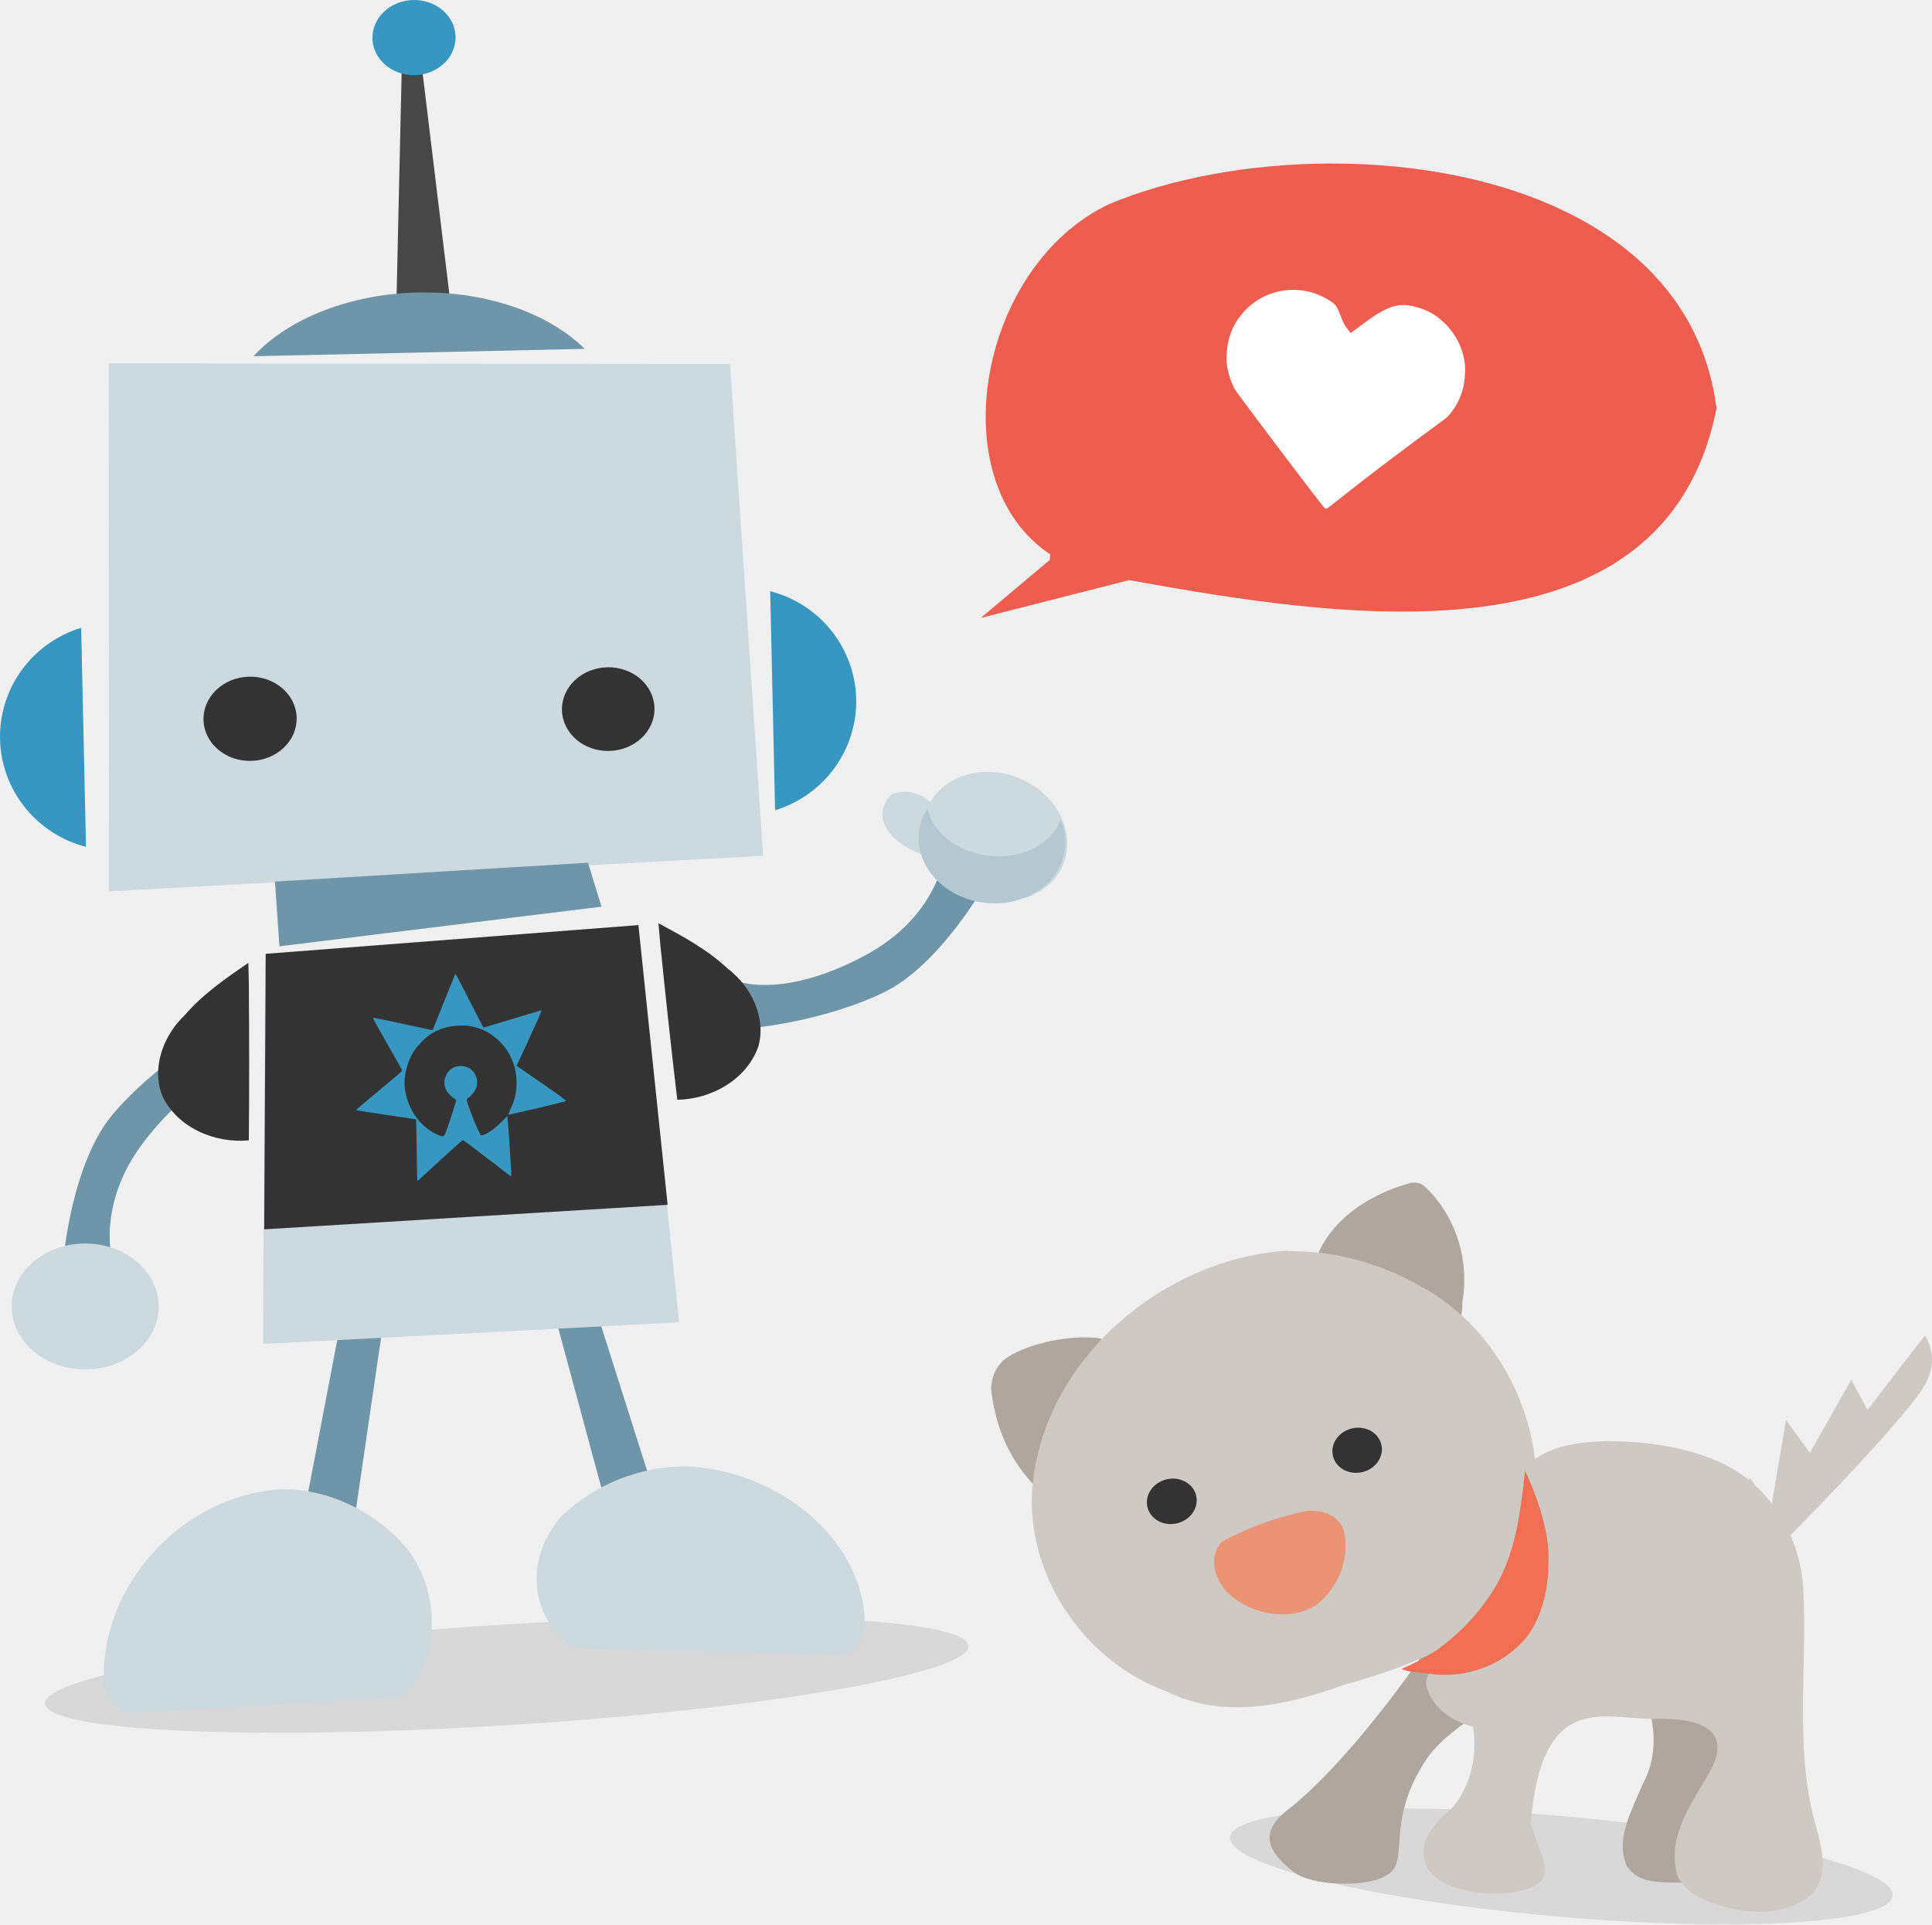
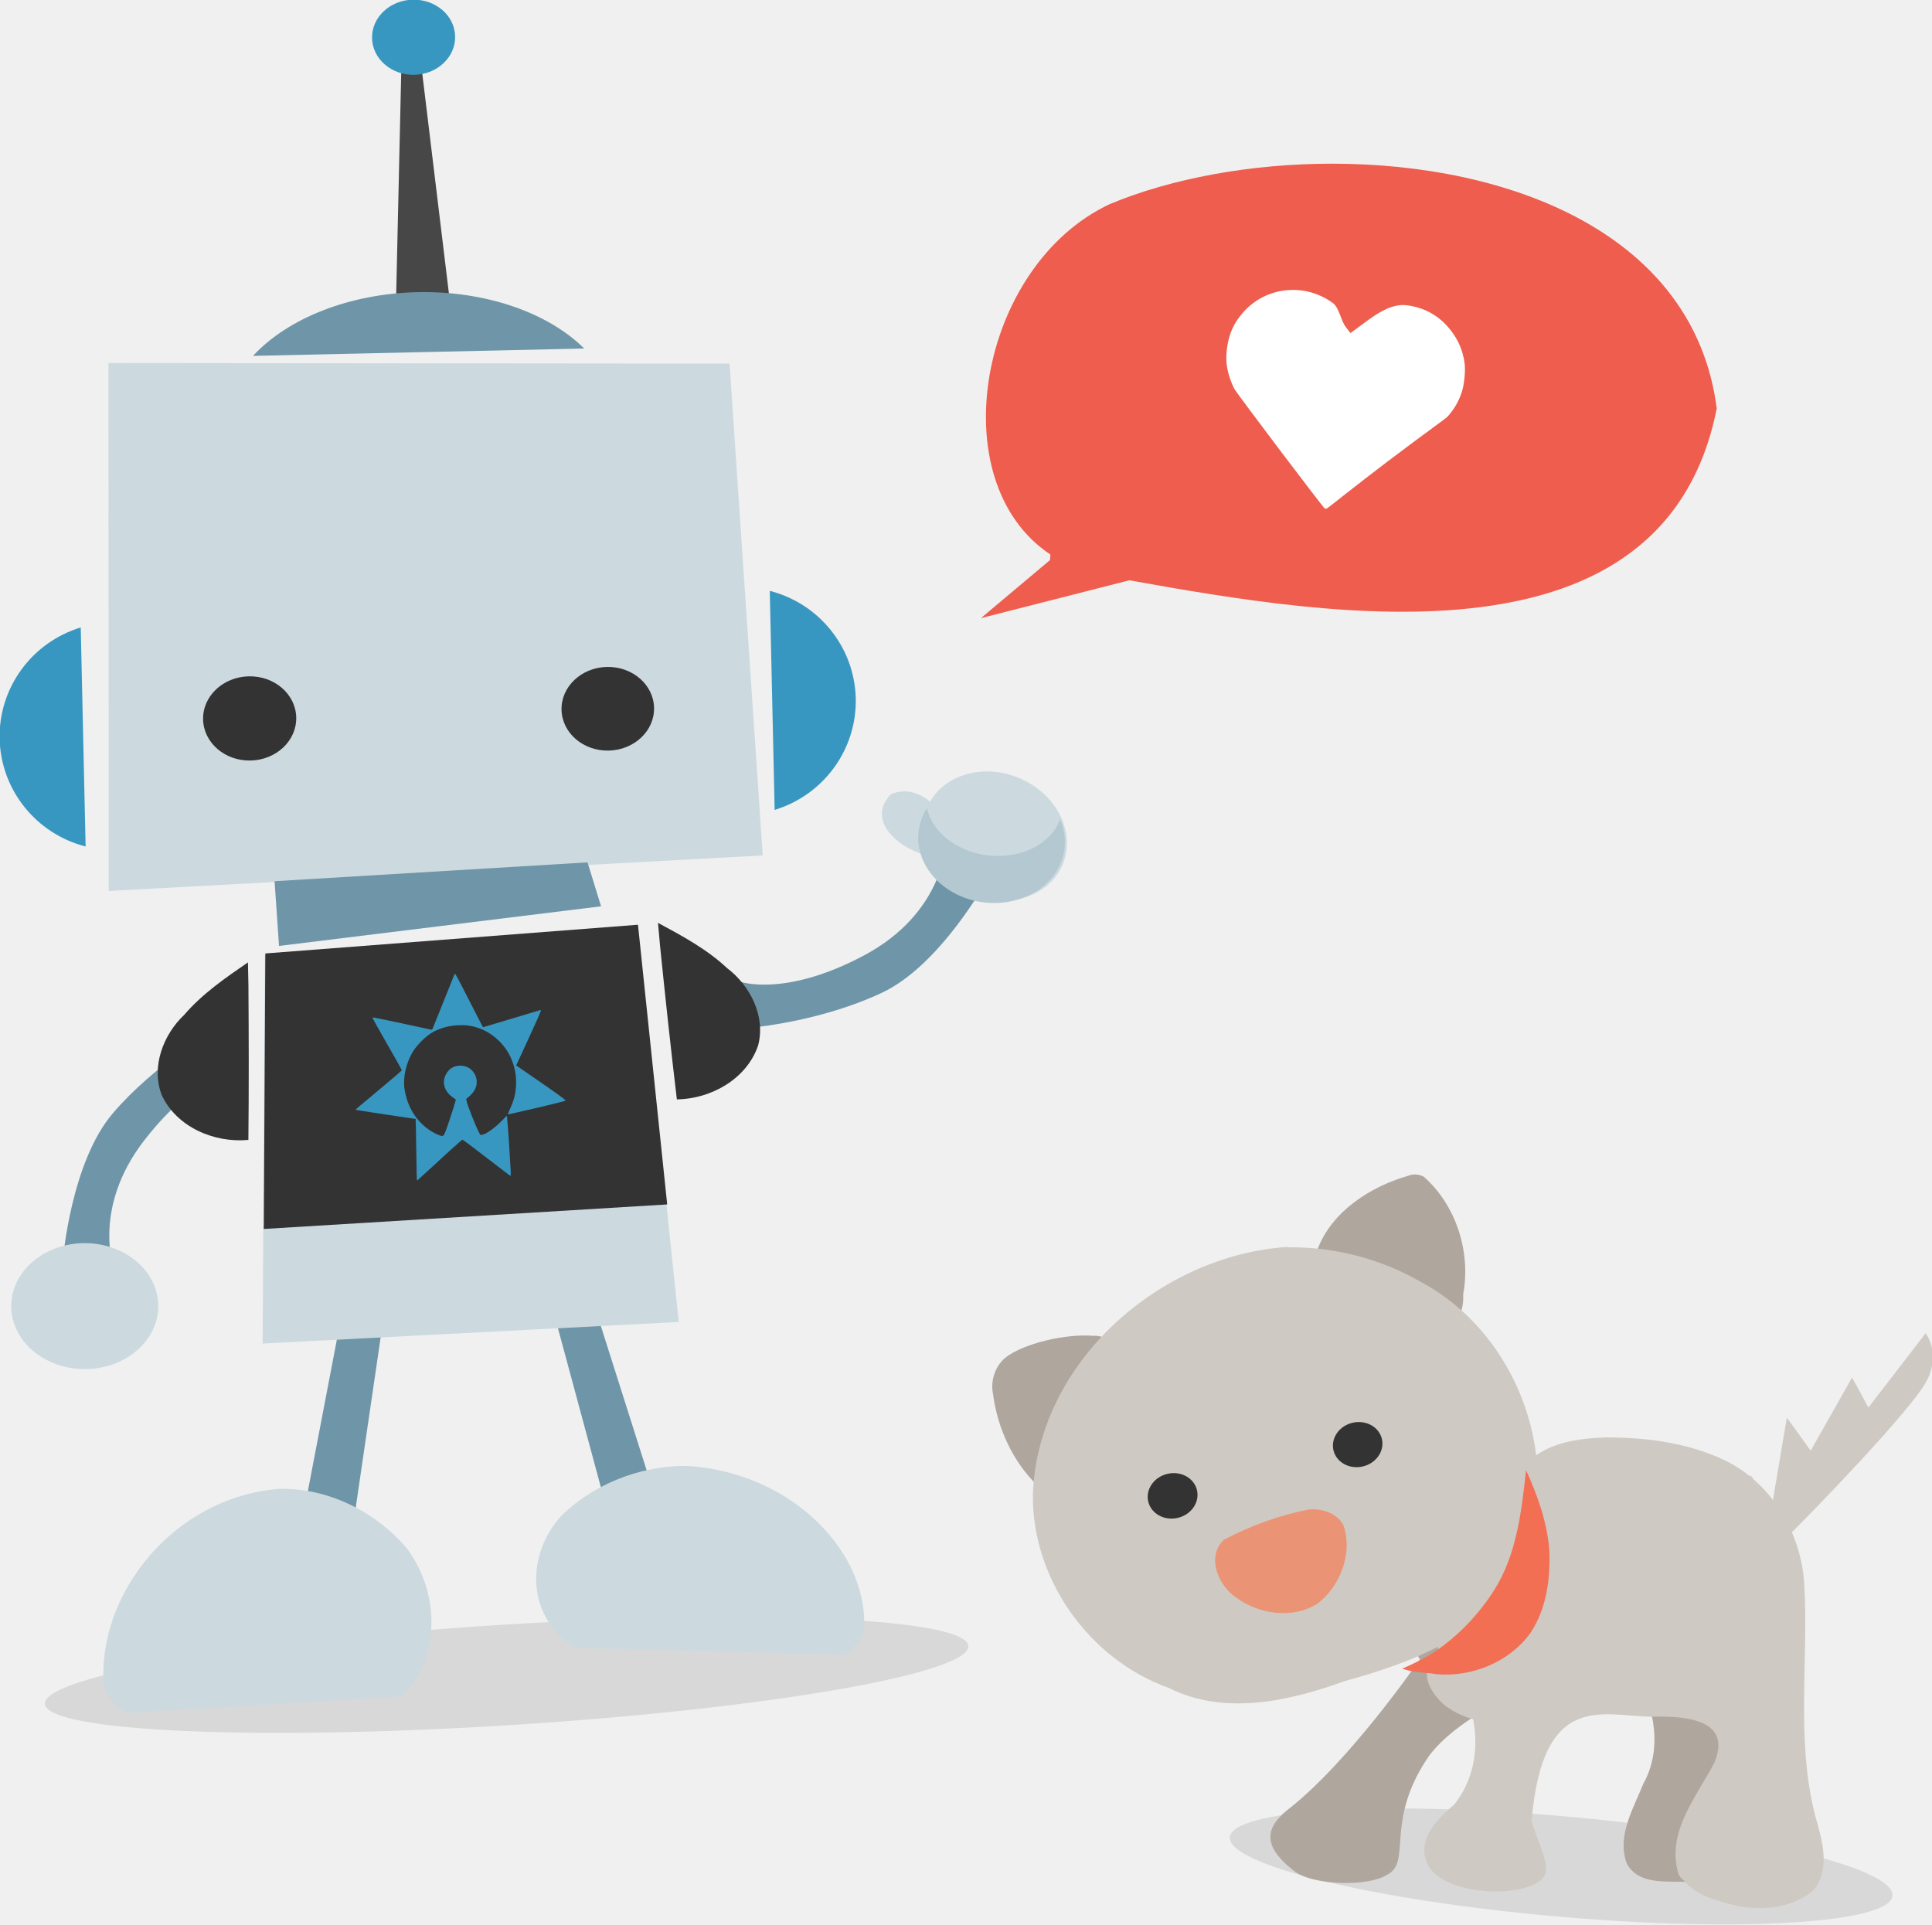
- <svg xmlns="http://www.w3.org/2000/svg" width="67.911mm" height="67.646mm" viewBox="0 0 67.911 67.646" version="1.1" id="svg57651">
-   <defs id="defs57648" />
-   <g id="layer1" transform="translate(-59.12838,34.59805)">
-     <g id="g57538" transform="matrix(0.2645833,0,0,0.2645833,-202.25,-555.5712)">
-       <ellipse style="opacity:0.1;fill:#000000;fill-opacity:1;stroke:none;stroke-width:16.365;stroke-linecap:butt;stroke-linejoin:miter;stroke-miterlimit:4;stroke-dasharray:none;stroke-dashoffset:0;stroke-opacity:1" id="path4996-1-5-7-0-7-8-3-9" cx="-887.482" cy="2253.566" rx="61.461" ry="6.685" transform="matrix(-0.9980324,0.06269978,0.07520189,0.9971683,0,0)" />
-       <g id="g10213-3-6" transform="matrix(2.080547,0,0,2.080547,1079.946,1967.124)">
-         <path style="fill:#474747;fill-opacity:1;fill-rule:evenodd;stroke:none;stroke-width:0.265px;stroke-linecap:butt;stroke-linejoin:miter;stroke-opacity:1" d="m -17.494,3.672 2.054,16.96 -3.499,-0.152 0.38,-16.732 z" id="path2070-8-2" />
-         <g id="g11068-0-1" transform="matrix(0.08775739,-0.00515921,0.00515921,0.08775739,-50.83043,89.72205)" style="stroke-width:11.375">
-           <path id="path8208-4-2" d="m 197.496,-735.933 450.372,26.899 3.076,358.092 -475.798,-2.099 z" style="fill:#ccdae0;fill-opacity:1;fill-rule:evenodd;stroke:none;stroke-width:3.01px;stroke-linecap:butt;stroke-linejoin:miter;stroke-opacity:1" />
-           <ellipse ry="30.592" rx="33.836" cy="-482.245" cx="267.33" id="path8216-7-0" style="opacity:1;fill:#333333;fill-opacity:1;stroke:none;stroke-width:45.502;stroke-linecap:butt;stroke-linejoin:round;stroke-miterlimit:4;stroke-dasharray:none;stroke-dashoffset:0;stroke-opacity:1" transform="rotate(2.089272)" />
-           <ellipse ry="30.392" rx="33.614" cy="-483.47" cx="527.569" id="path8216-0-6-7" style="opacity:1;fill:#333333;fill-opacity:1;stroke:none;stroke-width:45.502;stroke-linecap:butt;stroke-linejoin:round;stroke-miterlimit:4;stroke-dasharray:none;stroke-dashoffset:0;stroke-opacity:1" transform="rotate(2.089272)" />
-           <path id="path8278-8-3" d="m 166.118,-545.36 a 83.454,82.768 2.089 0 0 -63.57,77.348 83.454,82.768 2.089 0 0 57.767,81.713 z" style="opacity:1;fill:#3897c0;fill-opacity:1;stroke:none;stroke-width:45.502;stroke-linecap:butt;stroke-linejoin:round;stroke-miterlimit:4;stroke-dasharray:none;stroke-dashoffset:0;stroke-opacity:1" />
-           <path id="path8278-1-9-1" d="m 667.333,-542.521 a 83.454,82.768 2.089 0 1 57.765,81.774 83.454,82.768 2.089 0 1 -63.568,77.286 z" style="opacity:1;fill:#3897c0;fill-opacity:1;stroke:none;stroke-width:45.502;stroke-linecap:butt;stroke-linejoin:round;stroke-miterlimit:4;stroke-dasharray:none;stroke-dashoffset:0;stroke-opacity:1" />
-           <path id="path8331-0-1" d="m 424.377,-774.148 a 142.997,94.685 2.089 0 0 -121.761,39.213 l 240.505,8.774 a 142.997,94.685 2.089 0 0 -118.744,-47.987 z" style="opacity:1;fill:#6e96a8;fill-opacity:1;stroke:none;stroke-width:45.502;stroke-linecap:butt;stroke-linejoin:round;stroke-miterlimit:4;stroke-dasharray:none;stroke-dashoffset:0;stroke-opacity:1" />
-           <ellipse ry="27.293" rx="30.188" cy="-974.291" cx="397.386" id="path8216-0-2-6-9" style="opacity:1;fill:#3897c0;fill-opacity:1;stroke:none;stroke-width:45.502;stroke-linecap:butt;stroke-linejoin:round;stroke-miterlimit:4;stroke-dasharray:none;stroke-dashoffset:0;stroke-opacity:1" transform="rotate(2.089272)" />
-           <path id="path8353-8-0" d="m 295.856,-353.065 0.461,47.128 235.233,-15.01 -7.95,-32.442 z" style="fill:#6e96a8;fill-opacity:1;fill-rule:evenodd;stroke:none;stroke-width:3.01px;stroke-linecap:butt;stroke-linejoin:miter;stroke-opacity:1" />
+ <svg xmlns="http://www.w3.org/2000/svg" width="67.911mm" height="67.646mm" version="1.1" viewBox="0 0 67.911 67.646">
+   <g transform="translate(-59.128 34.598)">
+     <g transform="matrix(.26458 0 0 .26458 -202.25 -555.57)">
+       <ellipse transform="matrix(-.99803 .0627 .075202 .99717 0 0)" cx="-887.48" cy="2253.6" rx="61.461" ry="6.685" opacity=".1" />
+       <g transform="matrix(2.0805 0 0 2.0805 1079.9 1967.1)">
+         <path d="m-17.494 3.672 2.054 16.96-3.499-0.152 0.38-16.732z" fill="#474747" fill-rule="evenodd" />
+         <g transform="matrix(.087757 -.0051592 .0051592 .087757 -50.83 89.722)" stroke-width="11.375">
+           <path d="m197.5-735.93 450.37 26.899 3.076 358.09-475.8-2.099z" fill="#ccdae0" fill-rule="evenodd" />
+           <ellipse transform="rotate(2.0893)" cx="267.33" cy="-482.24" rx="33.836" ry="30.592" fill="#333" />
+           <ellipse transform="rotate(2.0893)" cx="527.57" cy="-483.47" rx="33.614" ry="30.392" fill="#333" />
+           <path d="m166.12-545.36a83.454 82.768 2.089 0 0-63.57 77.348 83.454 82.768 2.089 0 0 57.767 81.713z" fill="#3897c0" />
+           <path d="m667.33-542.52a83.454 82.768 2.089 0 1 57.765 81.774 83.454 82.768 2.089 0 1-63.568 77.286z" fill="#3897c0" />
+           <path d="m424.38-774.15a143 94.685 2.089 0 0-121.76 39.213l240.5 8.774a143 94.685 2.089 0 0-118.74-47.987z" fill="#6e96a8" />
+           <ellipse transform="rotate(2.0893)" cx="397.39" cy="-974.29" rx="30.188" ry="27.293" fill="#3897c0" />
+           <path d="m295.86-353.07 0.461 47.128 235.23-15.01-7.95-32.442z" fill="#6e96a8" fill-rule="evenodd" />
        </g>
-         <path style="fill:#6e96a8;fill-opacity:1;fill-rule:evenodd;stroke:none;stroke-width:0.265px;stroke-linecap:butt;stroke-linejoin:miter;stroke-opacity:1" d="m -8.891,84.648 3.659,13.558 3.36,-0.046 -4.611,-14.533 z" id="path8248-7-5" />
-         <path style="fill:#6e96a8;fill-opacity:1;fill-rule:evenodd;stroke:none;stroke-width:0.265px;stroke-linecap:butt;stroke-linejoin:miter;stroke-opacity:1" d="m -19.528,83.71 -2.036,13.894 -3.342,0.35 2.867,-14.975 z" id="path8248-9-9-6" />
-         <path style="fill:#ccdae0;fill-opacity:1;fill-rule:evenodd;stroke:none;stroke-width:0.265px;stroke-linecap:butt;stroke-linejoin:miter;stroke-opacity:1" d="m -27.313,61.936 23.796,-1.833 2.638,25.255 -26.572,1.379 z" id="path8212-0-7" />
-         <path style="fill:#ccdae0;fill-opacity:1;fill-rule:evenodd;stroke:none;stroke-width:0.265px;stroke-linecap:butt;stroke-linejoin:miter;stroke-opacity:1" d="m -26.406,96.015 c -6.751,0.545 -11.6,6.728 -11.193,12.505 0.211,0.777 0.719,1.38 1.387,1.809 l 17.665,-1.06 c 2.533,-2.562 2.376,-6.737 0.278,-9.489 -1.908,-2.232 -4.914,-3.841 -8.138,-3.766 z" id="path8214-33-7" />
-         <path style="fill:#ccdae0;fill-opacity:1;fill-rule:evenodd;stroke:none;stroke-width:0.265px;stroke-linecap:butt;stroke-linejoin:miter;stroke-opacity:1" d="m -0.248,94.553 c -3.224,-0.063 -6.23,1.298 -8.138,3.186 -2.158,2.396 -2.263,6.067 0.505,8.213 0.15,0.077 0.303,0.148 0.456,0.217 l 17.092,0.429 c 0.613,-0.358 1.079,-0.845 1.278,-1.465 0.407,-4.887 -4.442,-10.118 -11.193,-10.579 z" id="path8214-4-3-4" />
-         <path style="fill:#333333;fill-opacity:1;fill-rule:evenodd;stroke:none;stroke-width:0.265px;stroke-linecap:butt;stroke-linejoin:miter;stroke-opacity:1" d="m -3.482,59.991 -23.796,1.833 -0.098,17.594 25.76,-1.566 z" id="path8212-2-7-0" />
-         <path style="fill:#3897c0;fill-opacity:1;stroke-width:1" d="m -17.601,76.284 c -0.008,-0.019 -0.022,-0.667 -0.031,-1.44 -0.009,-0.772 -0.024,-1.64 -0.032,-1.928 l -0.016,-0.523 -0.664,-0.098 c -1.6,-0.235 -3.148,-0.473 -3.161,-0.485 -0.008,-0.007 0.005,-0.029 0.028,-0.049 0.023,-0.02 0.153,-0.132 0.29,-0.249 0.136,-0.118 0.626,-0.528 1.088,-0.912 1.153,-0.957 1.53,-1.283 1.529,-1.321 -0.001,-0.041 -0.265,-0.515 -0.97,-1.743 -0.574,-0.999 -0.889,-1.569 -0.89,-1.61 -4.61e-4,-0.015 0.023,-0.018 0.066,-0.011 0.305,0.054 1.082,0.217 2.234,0.466 0.75,0.163 1.395,0.301 1.434,0.307 0.064,0.01 0.074,0.006 0.097,-0.047 0.014,-0.032 0.317,-0.786 0.674,-1.676 0.357,-0.89 0.671,-1.672 0.698,-1.738 0.04,-0.099 0.054,-0.116 0.076,-0.094 0.041,0.039 0.387,0.694 0.871,1.651 0.239,0.472 0.539,1.059 0.668,1.305 l 0.233,0.447 0.389,-0.113 c 0.347,-0.101 2.783,-0.832 3.157,-0.947 l 0.147,-0.045 0.001,0.041 c 0.002,0.069 -0.223,0.58 -0.915,2.077 l -0.66,1.427 0.893,0.615 c 1.804,1.241 2.281,1.587 2.255,1.632 -0.018,0.03 -1.076,0.291 -2.726,0.67 -1.023,0.235 -0.946,0.22 -0.947,0.19 -3.08e-4,-0.014 0.063,-0.17 0.141,-0.348 0.265,-0.605 0.349,-0.939 0.378,-1.518 0.042,-0.824 -0.205,-1.671 -0.68,-2.335 -0.438,-0.612 -1.103,-1.104 -1.775,-1.316 -0.457,-0.144 -0.824,-0.186 -1.332,-0.153 -0.664,0.042 -1.307,0.259 -1.778,0.599 -0.351,0.254 -0.798,0.722 -1.003,1.051 -0.44,0.706 -0.663,1.659 -0.558,2.386 0.168,1.172 0.775,2.143 1.701,2.723 0.225,0.141 0.571,0.299 0.673,0.307 0.147,0.012 0.163,-0.02 0.488,-0.972 0.164,-0.48 0.419,-1.302 0.418,-1.345 -3.08e-4,-0.01 -0.045,-0.046 -0.1,-0.081 -0.469,-0.297 -0.709,-0.721 -0.655,-1.158 0.035,-0.28 0.228,-0.608 0.446,-0.757 0.387,-0.265 0.965,-0.229 1.293,0.081 0.203,0.191 0.322,0.428 0.347,0.689 0.036,0.382 -0.133,0.73 -0.505,1.043 l -0.157,0.132 0.014,0.123 c 0.021,0.184 0.566,1.576 0.771,1.971 l 0.108,0.207 0.076,-0.002 c 0.248,-0.009 0.82,-0.41 1.336,-0.937 l 0.282,-0.288 0.017,0.112 c 0.01,0.062 0.042,0.457 0.072,0.879 0.048,0.675 0.072,1.051 0.156,2.486 0.011,0.18 0.013,0.339 0.005,0.353 -0.017,0.029 -0.026,0.022 -1.302,-0.961 -0.99,-0.763 -1.578,-1.207 -1.706,-1.287 l -0.081,-0.051 -0.152,0.125 c -0.174,0.143 -0.886,0.79 -1.946,1.768 -0.404,0.373 -0.747,0.685 -0.762,0.695 -0.019,0.011 -0.034,0.006 -0.043,-0.018 z" id="path8402-3-6" />
-         <path id="path1928-2-2-4" d="m 18.857,57.052 -2.7,-2.127 c 0,0 -0.141,4.321 -5.192,7.018 -5.051,2.697 -7.896,1.69 -7.896,1.69 l 1.095,2.883 c 0,0 4.257,-0.426 7.987,-2.209 3.731,-1.783 6.705,-7.255 6.705,-7.255 z" style="fill:#6e96a8;fill-opacity:1;fill-rule:evenodd;stroke:none;stroke-width:0.265px;stroke-linecap:butt;stroke-linejoin:miter;stroke-opacity:1" />
-         <path id="path8265-8-4-6-6-7" d="m -2.067,61.396 c 0.332,3.252 0.68,6.502 1.068,9.748 2.185,-0.03 4.466,-1.305 5.19,-3.448 0.49,-1.861 -0.507,-3.818 -1.984,-4.937 -1.291,-1.21 -2.862,-2.056 -4.41,-2.888 0.045,0.508 0.09,1.016 0.135,1.524 z" style="fill:#333333;fill-opacity:1;fill-rule:evenodd;stroke:none;stroke-width:0.265px;stroke-linecap:butt;stroke-linejoin:miter;stroke-opacity:1" />
-         <g id="g12187-5-4" transform="translate(-89.87972,-39.57471)">
-           <path style="fill:#6e96a8;fill-opacity:1;fill-rule:evenodd;stroke:none;stroke-width:0.265px;stroke-linecap:butt;stroke-linejoin:miter;stroke-opacity:1" d="m 49.679,120.944 3.33,0.853 c 0,0 -1.619,-4.009 1.908,-8.519 3.528,-4.51 6.536,-4.741 6.536,-4.741 l -2.168,-2.193 c 0,0 -3.72,2.112 -6.41,5.252 -2.69,3.14 -3.196,9.348 -3.196,9.348 z" id="path1928-26-8" />
-           <path style="fill:#333333;fill-opacity:1;fill-rule:evenodd;stroke:none;stroke-width:0.265px;stroke-linecap:butt;stroke-linejoin:miter;stroke-opacity:1" d="m 61.523,103.504 c 0.023,3.269 0.031,6.537 -0.003,9.806 -2.176,0.207 -4.581,-0.812 -5.534,-2.863 -0.689,-1.797 0.089,-3.85 1.436,-5.123 1.152,-1.343 2.622,-2.355 4.07,-3.35 0.011,0.51 0.021,1.02 0.032,1.53 z" id="path8265-8-4-5-5" />
-           <ellipse transform="scale(-1,1)" style="opacity:1;fill:#ccdae0;fill-opacity:1;stroke:none;stroke-width:4;stroke-linecap:butt;stroke-linejoin:round;stroke-miterlimit:4;stroke-dasharray:none;stroke-dashoffset:0;stroke-opacity:1" id="path8355-4-4-7-8-8" cx="-51.071" cy="123.92" rx="4.694" ry="4.021" />
+         <path d="m-8.891 84.648 3.659 13.558 3.36-0.046-4.611-14.533z" fill="#6e96a8" fill-rule="evenodd" />
+         <path d="m-19.528 83.71-2.036 13.894-3.342 0.35 2.867-14.975z" fill="#6e96a8" fill-rule="evenodd" />
+         <path d="m-27.313 61.936 23.796-1.833 2.638 25.255-26.572 1.379z" fill="#ccdae0" fill-rule="evenodd" />
+         <path d="m-26.406 96.015c-6.751 0.545-11.6 6.728-11.193 12.505 0.211 0.777 0.719 1.38 1.387 1.809l17.665-1.06c2.533-2.562 2.376-6.737 0.278-9.489-1.908-2.232-4.914-3.841-8.138-3.766z" fill="#ccdae0" fill-rule="evenodd" />
+         <path d="m-0.248 94.553c-3.224-0.063-6.23 1.298-8.138 3.186-2.159 2.396-2.263 6.067 0.505 8.213 0.15 0.077 0.303 0.148 0.456 0.217l17.092 0.429c0.613-0.358 1.079-0.845 1.278-1.465 0.407-4.887-4.442-10.118-11.193-10.579z" fill="#ccdae0" fill-rule="evenodd" />
+         <path d="m-3.482 59.991-23.796 1.833-0.098 17.594 25.76-1.566z" fill="#333" fill-rule="evenodd" />
+         <path d="m-17.601 76.284c-0.008-0.019-0.022-0.667-0.031-1.44-0.009-0.772-0.024-1.64-0.032-1.928l-0.016-0.523-0.664-0.098c-1.6-0.235-3.148-0.473-3.161-0.485-0.008-7e-3 0.005-0.029 0.028-0.049 0.023-0.02 0.153-0.132 0.29-0.249 0.136-0.118 0.626-0.528 1.088-0.912 1.153-0.957 1.53-1.283 1.529-1.321-0.001-0.041-0.265-0.515-0.971-1.743-0.574-0.999-0.889-1.569-0.89-1.61-4.61e-4 -0.015 0.023-0.018 0.066-0.011 0.305 0.054 1.082 0.217 2.234 0.466 0.75 0.163 1.395 0.301 1.434 0.307 0.064 0.01 0.074 6e-3 0.097-0.047 0.014-0.032 0.317-0.786 0.674-1.676 0.357-0.89 0.671-1.672 0.698-1.738 0.04-0.099 0.054-0.116 0.076-0.094 0.041 0.039 0.387 0.694 0.871 1.651 0.239 0.472 0.539 1.059 0.668 1.305l0.233 0.447 0.389-0.113c0.347-0.101 2.783-0.832 3.157-0.947l0.147-0.045 0.001 0.041c2e-3 0.069-0.223 0.58-0.915 2.077l-0.66 1.427 0.893 0.615c1.804 1.241 2.281 1.587 2.255 1.632-0.018 0.03-1.075 0.291-2.726 0.67-1.023 0.235-0.946 0.22-0.947 0.19-3.08e-4 -0.014 0.063-0.17 0.141-0.348 0.265-0.605 0.349-0.939 0.378-1.518 0.042-0.824-0.205-1.671-0.68-2.335-0.438-0.612-1.103-1.105-1.775-1.316-0.457-0.144-0.824-0.186-1.333-0.153-0.664 0.042-1.307 0.259-1.778 0.599-0.351 0.254-0.798 0.722-1.003 1.051-0.44 0.706-0.663 1.659-0.558 2.386 0.168 1.172 0.775 2.143 1.701 2.723 0.225 0.141 0.571 0.299 0.673 0.307 0.147 0.012 0.163-0.02 0.488-0.972 0.164-0.48 0.419-1.302 0.418-1.345-3.08e-4 -0.01-0.045-0.046-0.1-0.081-0.469-0.297-0.709-0.721-0.655-1.158 0.035-0.28 0.228-0.608 0.446-0.757 0.387-0.265 0.965-0.229 1.293 0.081 0.203 0.191 0.322 0.428 0.347 0.689 0.036 0.382-0.133 0.73-0.505 1.043l-0.157 0.132 0.014 0.123c0.021 0.184 0.566 1.576 0.771 1.971l0.108 0.207 0.076-2e-3c0.248-9e-3 0.82-0.41 1.336-0.937l0.282-0.288 0.017 0.112c0.01 0.062 0.042 0.457 0.072 0.879 0.048 0.675 0.072 1.051 0.156 2.486 0.011 0.18 0.013 0.339 0.005 0.353-0.017 0.029-0.026 0.022-1.302-0.961-0.99-0.763-1.578-1.207-1.706-1.287l-0.081-0.051-0.152 0.125c-0.174 0.143-0.886 0.79-1.946 1.768-0.404 0.373-0.747 0.685-0.762 0.695-0.019 0.011-0.034 6e-3 -0.043-0.018z" fill="#3897c0" />
+         <path d="m18.857 57.052-2.7-2.127s-0.141 4.321-5.192 7.018c-5.051 2.697-7.896 1.69-7.896 1.69l1.095 2.882s4.257-0.426 7.987-2.208c3.731-1.783 6.705-7.255 6.705-7.255z" fill="#6e96a8" fill-rule="evenodd" />
+         <path d="m-2.067 61.396c0.332 3.252 0.68 6.502 1.068 9.748 2.185-0.03 4.466-1.305 5.19-3.447 0.49-1.861-0.507-3.818-1.984-4.937-1.291-1.21-2.862-2.056-4.41-2.888 0.045 0.508 0.09 1.016 0.135 1.524z" fill="#333" fill-rule="evenodd" />
+         <g transform="translate(-89.88 -39.575)">
+           <path d="m49.679 120.94 3.33 0.853s-1.619-4.009 1.908-8.519c3.528-4.51 6.536-4.74 6.536-4.74l-2.168-2.193s-3.72 2.112-6.41 5.252c-2.69 3.14-3.196 9.348-3.196 9.348z" fill="#6e96a8" fill-rule="evenodd" />
+           <path d="m61.523 103.5c0.023 3.269 0.031 6.537-0.003 9.806-2.176 0.207-4.581-0.812-5.534-2.863-0.689-1.797 0.089-3.85 1.436-5.123 1.152-1.343 2.622-2.355 4.07-3.35 0.011 0.51 0.021 1.02 0.032 1.53z" fill="#333" fill-rule="evenodd" />
+           <ellipse transform="scale(-1,1)" cx="-51.071" cy="123.92" rx="4.694" ry="4.021" fill="#ccdae0" />
        </g>
-         <ellipse ry="4.021" rx="4.694" cy="42.68" cx="38.77" id="path8355-4-4-7-1-7-2" style="opacity:1;fill:#ccdae0;fill-opacity:1;stroke:none;stroke-width:4;stroke-linecap:butt;stroke-linejoin:round;stroke-miterlimit:4;stroke-dasharray:none;stroke-dashoffset:0;stroke-opacity:1" transform="rotate(22.68951)" />
-         <path style="fill:#ccdae0;fill-opacity:1;fill-rule:evenodd;stroke:none;stroke-width:0.265px;stroke-linecap:butt;stroke-linejoin:miter;stroke-opacity:1" d="m 17.256,55.071 c -0.772,-1.666 -2.437,-4.31 -4.583,-3.418 -2.021,2.077 1.72,4.408 3.752,3.989 0.338,-0.068 0.65,-0.275 0.83,-0.572 z" id="path1945-2-9-6" />
-         <path id="path8355-4-4-7-7-3-6-0" d="m 23.467,53.256 a 4.694,4.021 6.603 0 1 0.292,1.857 4.694,4.021 6.603 0 1 -5.125,3.454 4.694,4.021 6.603 0 1 -4.2,-4.534 4.694,4.021 6.603 0 1 0.537,-1.494 4.371,3.429 6.603 0 0 3.903,3.024 4.371,3.429 6.603 0 0 4.594,-2.307 z" style="opacity:1;fill:#b3c8d1;fill-opacity:1;stroke:none;stroke-width:4;stroke-linecap:butt;stroke-linejoin:round;stroke-miterlimit:4;stroke-dasharray:none;stroke-dashoffset:0;stroke-opacity:1" />
+         <ellipse transform="rotate(22.69)" cx="38.77" cy="42.68" rx="4.694" ry="4.021" fill="#ccdae0" />
+         <path d="m17.256 55.071c-0.772-1.666-2.437-4.31-4.583-3.418-2.021 2.077 1.72 4.407 3.752 3.989 0.338-0.068 0.65-0.275 0.83-0.572z" fill="#ccdae0" fill-rule="evenodd" />
+         <path d="m23.467 53.256a4.694 4.021 6.603 0 1 0.292 1.857 4.694 4.021 6.603 0 1-5.125 3.454 4.694 4.021 6.603 0 1-4.2-4.534 4.694 4.021 6.603 0 1 0.537-1.494 4.371 3.429 6.603 0 0 3.903 3.024 4.371 3.429 6.603 0 0 4.594-2.307z" fill="#b3c8d1" />
      </g>
-       <path style="fill:#ee5d4d;fill-opacity:1;fill-rule:evenodd;stroke:none;stroke-width:0.613px;stroke-linecap:butt;stroke-linejoin:miter;stroke-opacity:1" d="m 1164.76,1990.758 c 23.608,-0.023 48.187,9.274 51.174,32.521 -6.969,35.114 -50.911,27.686 -78.038,22.828 -6.572,1.676 -13.145,3.352 -19.717,5.028 l 9.184,-7.72 0.043,-0.735 c -14.657,-9.728 -9.5,-38.397 7.884,-46.549 8.21,-3.427 18.74,-5.362 29.471,-5.373 z" id="path4977-8-9-2-4-0-3-0-08-0-6" />
-       <path style="fill:#ffffff;stroke-width:2.129" d="m 1164.215,2036.574 c 0.091,-0.025 3.748,-2.985 8.005,-6.208 5.818,-4.406 7.745,-5.681 8.068,-6.054 0.857,-0.989 1.413,-1.956 1.818,-3.163 0.342,-1.018 0.521,-2.836 0.382,-3.878 -0.215,-1.622 -0.828,-3.073 -1.844,-4.367 -1.487,-1.895 -3.369,-2.978 -5.751,-3.311 -2.413,-0.337 -4.643,1.548 -6.704,3.053 l -0.864,0.63 -0.588,-0.757 c -0.71,-0.912 -0.902,-2.647 -1.772,-3.247 -3.709,-2.705 -8.812,-2.187 -11.845,1.204 -1.25,1.397 -1.912,2.816 -2.172,4.655 -0.222,1.566 -0.13,2.653 0.348,4.101 0.166,0.504 0.445,1.169 0.62,1.477 0.419,0.739 11.866,15.882 12.017,15.896 0.064,0.021 0.192,-0.021 0.281,-0.034 z" id="path12131-12-4-6" />
-       <ellipse style="opacity:0.1;fill:#000000;fill-opacity:1;stroke:none;stroke-width:13.867;stroke-linecap:butt;stroke-linejoin:miter;stroke-miterlimit:4;stroke-dasharray:none;stroke-dashoffset:0;stroke-opacity:1" id="path4996-1-5-7-0-7-8-9-4-2" cx="1314.113" cy="2105.478" rx="44.189" ry="6.676" transform="matrix(0.9961902,0.08720721,-0.05404262,0.9985386,0,0)" />
-       <g style="stroke-width:0.099" id="g12245-5-4-8-8" transform="matrix(10.93972,0,0,10.92549,-2929.809,-9316.701)">
-         <path style="fill:#afa69d;fill-opacity:1;fill-rule:evenodd;stroke:none;stroke-width:0.015px;stroke-linecap:butt;stroke-linejoin:miter;stroke-opacity:1" d="m 375.349,1053.16 c 0,0 -0.845,1.235 -1.598,1.824 -0.337,0.264 -0.256,0.494 0.071,0.749 0.218,0.176 0.891,0.195 1.123,0.05 0.32,-0.153 -0.037,-0.647 0.517,-1.451 0.349,-0.457 0.926,-0.643 1.343,-1.025 0.208,-0.14 0.298,-0.41 0.515,-0.523 0.322,-0.023 0.496,0.326 0.647,0.556 0.235,0.397 0.33,0.914 0.096,1.333 -0.122,0.304 -0.326,0.639 -0.199,0.974 0.155,0.274 0.513,0.201 0.776,0.222 0.236,-0.013 0.607,0.087 0.634,-0.249 0.074,-0.316 -0.011,-0.643 0.052,-0.96 0.033,-0.568 0.021,-1.137 0.023,-1.705 -0.172,-0.515 -0.709,-0.74 -1.095,-1.067 -0.464,-0.337 -0.93,-0.67 -1.395,-1.006 -0.648,0.778 -1.01,1.235 -1.666,2.006 z" id="path14395-3-0-4-4-7-9" />
-         <path style="fill:#cfc9c3;fill-opacity:1;fill-rule:evenodd;stroke:none;stroke-width:0.015px;stroke-linecap:butt;stroke-linejoin:miter;stroke-opacity:1" d="m 376.868,1050.877 c -0.327,0.652 -1.061,1.011 -1.307,1.713 -0.082,0.266 0.002,0.564 0.196,0.761 0.33,0.46 0.373,1.138 0.009,1.591 -0.214,0.183 -0.478,0.447 -0.311,0.751 0.198,0.334 1.012,0.384 1.313,0.203 0.221,-0.118 0.068,-0.346 -0.063,-0.747 0.134,-1.627 0.892,-1.268 1.485,-1.275 0.443,-0.01 0.949,0.06 0.732,0.565 -0.22,0.418 -0.561,0.815 -0.445,1.303 0.035,0.242 0.411,0.148 0.574,0.108 0.217,-0.076 0.394,-0.301 0.334,-0.539 -0.06,-0.261 -0.112,-0.524 -0.092,-0.793 0.011,-0.556 0.144,-1.149 -0.109,-1.673 -0.194,-0.336 -0.555,-0.517 -0.832,-0.774 -0.494,-0.399 -0.991,-0.794 -1.484,-1.194 z" id="path14395-0-0-3-6-2-0-6" />
-         <path style="fill:#cfc9c3;fill-opacity:1;fill-rule:evenodd;stroke:none;stroke-width:0.015px;stroke-linecap:butt;stroke-linejoin:miter;stroke-opacity:1" d="m 379.069,1051.779 0.298,-0.839 0.254,0.396 0.185,-1.096 0.29,0.401 0.502,-0.89 0.198,0.366 0.695,-0.903 c 0,0 0.189,0.237 0.013,0.579 -0.176,0.342 -1.381,1.592 -1.724,1.927 -0.342,0.335 -0.835,0.526 -0.835,0.526 z" id="path14391-7-6-7-1-8-0" />
-         <path style="fill:#cfc9c3;fill-opacity:1;fill-rule:evenodd;stroke:none;stroke-width:0.015px;stroke-linecap:butt;stroke-linejoin:miter;stroke-opacity:1" d="m 377.646,1050.496 c -0.344,0.01 -0.725,0.049 -0.986,0.299 -0.041,0.327 0.354,0.417 0.516,0.633 0.579,0.551 1.24,1.038 1.678,1.719 0.177,0.279 0.107,0.631 0.187,0.939 0.056,0.256 0.131,0.553 -0.106,0.746 -0.172,0.213 -0.303,0.452 -0.434,0.686 -0.127,0.318 0.178,0.533 0.446,0.604 0.377,0.142 0.852,0.155 1.175,-0.115 0.22,-0.256 0.108,-0.614 0.027,-0.902 -0.241,-0.932 -0.078,-1.898 -0.136,-2.845 -0.044,-0.634 -0.425,-1.251 -1.017,-1.509 -0.421,-0.188 -0.893,-0.252 -1.35,-0.253 z" id="path14393-4-2-7-0-6-7" />
-         <g id="g15597-2-0" transform="matrix(0.9990414,-0.04383189,0.04371794,0.9990414,-45.57106,17.37708)">
-           <path id="path14385-5-8-0-8-4-1" d="m 375.345,1047.448 c -0.464,0.113 -0.938,0.387 -1.135,0.836 0.101,0.433 0.649,0.538 0.925,0.844 0.27,0.39 0.818,0.302 0.814,-0.21 0.118,-0.511 -0.039,-1.09 -0.418,-1.452 -0.056,-0.031 -0.125,-0.041 -0.185,-0.018 z" style="fill:#afa69d;fill-opacity:1;fill-rule:evenodd;stroke:none;stroke-width:0.015px;stroke-linecap:butt;stroke-linejoin:miter;stroke-opacity:1" />
-           <path id="path14387-6-0-5-0-7-0" d="m 370.358,1049.372 c -0.127,0.102 -0.189,0.272 -0.163,0.432 0.036,0.413 0.199,0.821 0.483,1.127 0.099,0.055 0.223,3e-4 0.276,-0.093 0.121,-0.171 0.158,-0.391 0.307,-0.544 0.073,-0.1 0.125,-0.214 0.189,-0.321 0.11,-0.203 0.206,-0.421 0.223,-0.653 -0.01,-0.112 -0.125,-0.174 -0.228,-0.171 -0.339,-0.043 -0.86,0.056 -1.086,0.223 z" style="fill:#afa69d;fill-opacity:1;fill-rule:evenodd;stroke:none;stroke-width:0.015px;stroke-linecap:butt;stroke-linejoin:miter;stroke-opacity:1" />
-           <path id="path14383-2-1-5-9-9-1" d="m 373.845,1048.196 c -1.556,0.034 -3.087,1.265 -3.222,2.857 -0.066,1.03 0.59,2.048 1.542,2.437 0.664,0.371 1.46,0.226 2.147,0.01 0.829,-0.191 1.776,-0.488 2.178,-1.312 0.62,-1.205 0.11,-2.81 -1.046,-3.494 -0.476,-0.304 -1.035,-0.477 -1.599,-0.493 z" style="fill:#cfc9c3;fill-opacity:1;fill-rule:evenodd;stroke:none;stroke-width:0.015px;stroke-linecap:butt;stroke-linejoin:miter;stroke-opacity:1" />
-           <path id="path14389-0-1-0-6-3-3" d="m 373.977,1051.365 c -0.366,0.052 -0.726,0.167 -1.059,0.323 -0.228,0.199 -0.093,0.557 0.12,0.712 0.267,0.216 0.683,0.293 0.987,0.111 0.281,-0.201 0.447,-0.585 0.354,-0.923 -0.064,-0.158 -0.243,-0.223 -0.402,-0.222 z" style="fill:#ea9475;fill-opacity:1;fill-rule:evenodd;stroke:none;stroke-width:0.015px;stroke-linecap:butt;stroke-linejoin:miter;stroke-opacity:1" />
-           <ellipse transform="rotate(-10.52891)" style="opacity:1;fill:#333333;fill-opacity:1;stroke:none;stroke-width:0.223;stroke-linecap:butt;stroke-linejoin:round;stroke-miterlimit:4;stroke-dasharray:none;stroke-dashoffset:0;stroke-opacity:1" id="path8216-42-2-2-9-2-7-6-4-4-9-7" cx="173.967" cy="1101.515" rx="0.304" ry="0.275" />
-           <ellipse transform="rotate(-10.52891)" style="opacity:1;fill:#333333;fill-opacity:1;stroke:none;stroke-width:0.223;stroke-linecap:butt;stroke-linejoin:round;stroke-miterlimit:4;stroke-dasharray:none;stroke-dashoffset:0;stroke-opacity:1" id="path8216-0-5-6-4-3-9-3-6-5-2-2-7" cx="176.3" cy="1101.418" rx="0.302" ry="0.273" />
+       <path d="m1164.8 1990.8c23.608-0.023 48.187 9.274 51.174 32.521-6.969 35.114-50.911 27.686-78.038 22.828-6.572 1.676-13.145 3.352-19.717 5.028l9.184-7.72 0.043-0.735c-14.657-9.728-9.5-38.396 7.884-46.549 8.21-3.427 18.74-5.362 29.471-5.373z" fill="#ee5d4d" fill-rule="evenodd" />
+       <path d="m1164.2 2036.6c0.091-0.025 3.748-2.985 8.005-6.208 5.818-4.406 7.745-5.681 8.068-6.054 0.857-0.989 1.413-1.956 1.818-3.163 0.342-1.018 0.521-2.836 0.382-3.878-0.215-1.622-0.828-3.073-1.844-4.367-1.487-1.895-3.369-2.978-5.751-3.311-2.413-0.337-4.643 1.548-6.704 3.053l-0.864 0.63-0.588-0.757c-0.71-0.912-0.902-2.647-1.772-3.247-3.709-2.705-8.812-2.187-11.845 1.204-1.25 1.397-1.912 2.816-2.172 4.655-0.222 1.566-0.13 2.653 0.348 4.101 0.166 0.504 0.445 1.169 0.62 1.477 0.419 0.739 11.866 15.882 12.017 15.896 0.064 0.021 0.192-0.021 0.281-0.034z" fill="#fff" stroke-width="2.129" />
+       <ellipse transform="matrix(.99619 .087207 -.054043 .99854 0 0)" cx="1314.1" cy="2105.5" rx="44.189" ry="6.676" opacity=".1" />
+       <g transform="matrix(10.94 0 0 10.925 -2929.8 -9316.7)" stroke-width=".099">
+         <path d="m375.35 1053.2s-0.845 1.235-1.598 1.824c-0.337 0.264-0.256 0.494 0.071 0.749 0.218 0.176 0.891 0.195 1.123 0.05 0.32-0.153-0.037-0.647 0.517-1.451 0.349-0.457 0.926-0.643 1.343-1.025 0.208-0.14 0.298-0.41 0.515-0.523 0.322-0.023 0.496 0.326 0.647 0.556 0.235 0.397 0.33 0.914 0.096 1.333-0.122 0.304-0.326 0.639-0.199 0.974 0.155 0.274 0.513 0.201 0.776 0.222 0.236-0.013 0.607 0.087 0.634-0.249 0.074-0.316-0.011-0.643 0.052-0.96 0.033-0.568 0.021-1.137 0.023-1.705-0.172-0.515-0.709-0.74-1.095-1.067-0.464-0.337-0.93-0.67-1.395-1.006-0.648 0.778-1.01 1.235-1.666 2.006z" fill="#afa69d" fill-rule="evenodd" />
+         <path d="m376.87 1050.9c-0.327 0.652-1.061 1.011-1.307 1.713-0.082 0.266 2e-3 0.564 0.196 0.761 0.33 0.46 0.373 1.138 9e-3 1.591-0.214 0.183-0.478 0.447-0.311 0.751 0.198 0.334 1.012 0.384 1.313 0.203 0.221-0.118 0.068-0.346-0.063-0.747 0.134-1.627 0.892-1.268 1.485-1.275 0.443-0.01 0.949 0.06 0.732 0.565-0.22 0.418-0.561 0.815-0.445 1.303 0.035 0.242 0.411 0.148 0.574 0.108 0.217-0.076 0.394-0.301 0.334-0.539-0.06-0.261-0.112-0.524-0.092-0.793 0.011-0.556 0.144-1.149-0.109-1.673-0.194-0.336-0.555-0.517-0.832-0.774-0.494-0.399-0.991-0.794-1.484-1.194z" fill="#cfc9c3" fill-rule="evenodd" />
+         <path d="m379.07 1051.8 0.298-0.839 0.254 0.396 0.185-1.096 0.29 0.401 0.502-0.89 0.198 0.366 0.695-0.903s0.189 0.237 0.013 0.579c-0.176 0.342-1.381 1.592-1.724 1.927-0.342 0.335-0.835 0.526-0.835 0.526z" fill="#cfc9c3" fill-rule="evenodd" />
+         <path d="m377.65 1050.5c-0.344 0.01-0.725 0.049-0.986 0.299-0.041 0.327 0.354 0.417 0.516 0.633 0.579 0.551 1.24 1.038 1.678 1.719 0.177 0.279 0.107 0.631 0.187 0.939 0.056 0.256 0.131 0.553-0.106 0.746-0.172 0.213-0.303 0.452-0.434 0.686-0.127 0.318 0.178 0.533 0.446 0.604 0.377 0.142 0.852 0.155 1.175-0.115 0.22-0.256 0.108-0.614 0.027-0.902-0.241-0.932-0.078-1.898-0.136-2.845-0.044-0.634-0.425-1.251-1.017-1.509-0.421-0.188-0.893-0.252-1.35-0.253z" fill="#cfc9c3" fill-rule="evenodd" />
+         <g transform="matrix(.99904 -.043832 .043718 .99904 -45.571 17.377)">
+           <path d="m375.35 1047.4c-0.464 0.113-0.938 0.387-1.135 0.836 0.101 0.433 0.649 0.538 0.925 0.844 0.27 0.39 0.818 0.302 0.814-0.21 0.118-0.511-0.039-1.09-0.418-1.452-0.056-0.031-0.125-0.041-0.185-0.018z" fill="#afa69d" fill-rule="evenodd" />
+           <path d="m370.36 1049.4c-0.127 0.102-0.189 0.272-0.163 0.432 0.036 0.413 0.199 0.821 0.483 1.127 0.099 0.055 0.223 3e-4 0.276-0.093 0.121-0.171 0.158-0.391 0.307-0.544 0.073-0.1 0.125-0.214 0.189-0.321 0.11-0.203 0.206-0.421 0.223-0.653-0.01-0.112-0.125-0.174-0.228-0.171-0.339-0.043-0.86 0.056-1.087 0.223z" fill="#afa69d" fill-rule="evenodd" />
+           <path d="m373.85 1048.2c-1.556 0.034-3.087 1.265-3.222 2.857-0.066 1.03 0.59 2.048 1.542 2.437 0.664 0.371 1.46 0.226 2.147 0.01 0.829-0.191 1.776-0.488 2.178-1.312 0.62-1.205 0.11-2.81-1.046-3.494-0.476-0.304-1.035-0.477-1.599-0.493z" fill="#cfc9c3" fill-rule="evenodd" />
+           <path d="m373.98 1051.4c-0.366 0.052-0.726 0.167-1.059 0.323-0.228 0.199-0.093 0.557 0.12 0.712 0.267 0.216 0.683 0.293 0.987 0.111 0.281-0.201 0.447-0.585 0.354-0.923-0.064-0.158-0.243-0.223-0.402-0.222z" fill="#ea9475" fill-rule="evenodd" />
+           <ellipse transform="rotate(-10.529)" cx="173.97" cy="1101.5" rx=".304" ry=".275" fill="#333" />
+           <ellipse transform="rotate(-10.529)" cx="176.3" cy="1101.4" rx=".302" ry=".273" fill="#333" />
        </g>
-         <path style="fill:#cfc9c3;fill-opacity:1;fill-rule:evenodd;stroke:none;stroke-width:0.026px;stroke-linecap:butt;stroke-linejoin:miter;stroke-opacity:1" d="m 376.569,1053.14 c -0.331,0.028 -0.652,0.141 -0.987,0.127 -0.31,0.083 -0.058,0.459 0.114,0.563 0.276,0.197 0.633,0.179 0.944,0.275 0.353,0 0.124,-0.357 0.101,-0.546 -0.028,-0.149 -0.059,-0.31 -0.173,-0.419 z" id="path15571-8-2" />
-         <path style="fill:#f26f54;fill-opacity:1;fill-rule:evenodd;stroke:none;stroke-width:0.015px;stroke-linecap:butt;stroke-linejoin:miter;stroke-opacity:1" d="m 376.637,1050.855 c -0.055,0.499 -0.113,1.021 -0.385,1.455 -0.186,0.294 -0.431,0.553 -0.719,0.749 -0.125,0.083 -0.26,0.149 -0.398,0.208 0.13,0.053 0.274,0.042 0.409,0.068 0.43,0.04 0.883,-0.143 1.141,-0.493 0.201,-0.298 0.251,-0.671 0.234,-1.023 -0.028,-0.336 -0.143,-0.661 -0.282,-0.964 z" id="path14383-9-0-68-0-2-3-6" />
+         <path d="m376.57 1053.1c-0.331 0.028-0.652 0.141-0.987 0.127-0.31 0.083-0.058 0.459 0.114 0.563 0.276 0.197 0.633 0.179 0.944 0.275 0.353 0 0.124-0.357 0.101-0.546-0.028-0.149-0.059-0.31-0.173-0.419z" fill="#cfc9c3" fill-rule="evenodd" />
+         <path d="m376.64 1050.9c-0.055 0.499-0.113 1.021-0.385 1.455-0.186 0.294-0.431 0.553-0.719 0.749-0.125 0.083-0.26 0.149-0.398 0.208 0.13 0.053 0.274 0.042 0.409 0.068 0.43 0.04 0.883-0.143 1.141-0.493 0.201-0.298 0.251-0.671 0.234-1.023-0.028-0.336-0.143-0.661-0.282-0.964z" fill="#f26f54" fill-rule="evenodd" />
      </g>
    </g>
  </g>
</svg>
